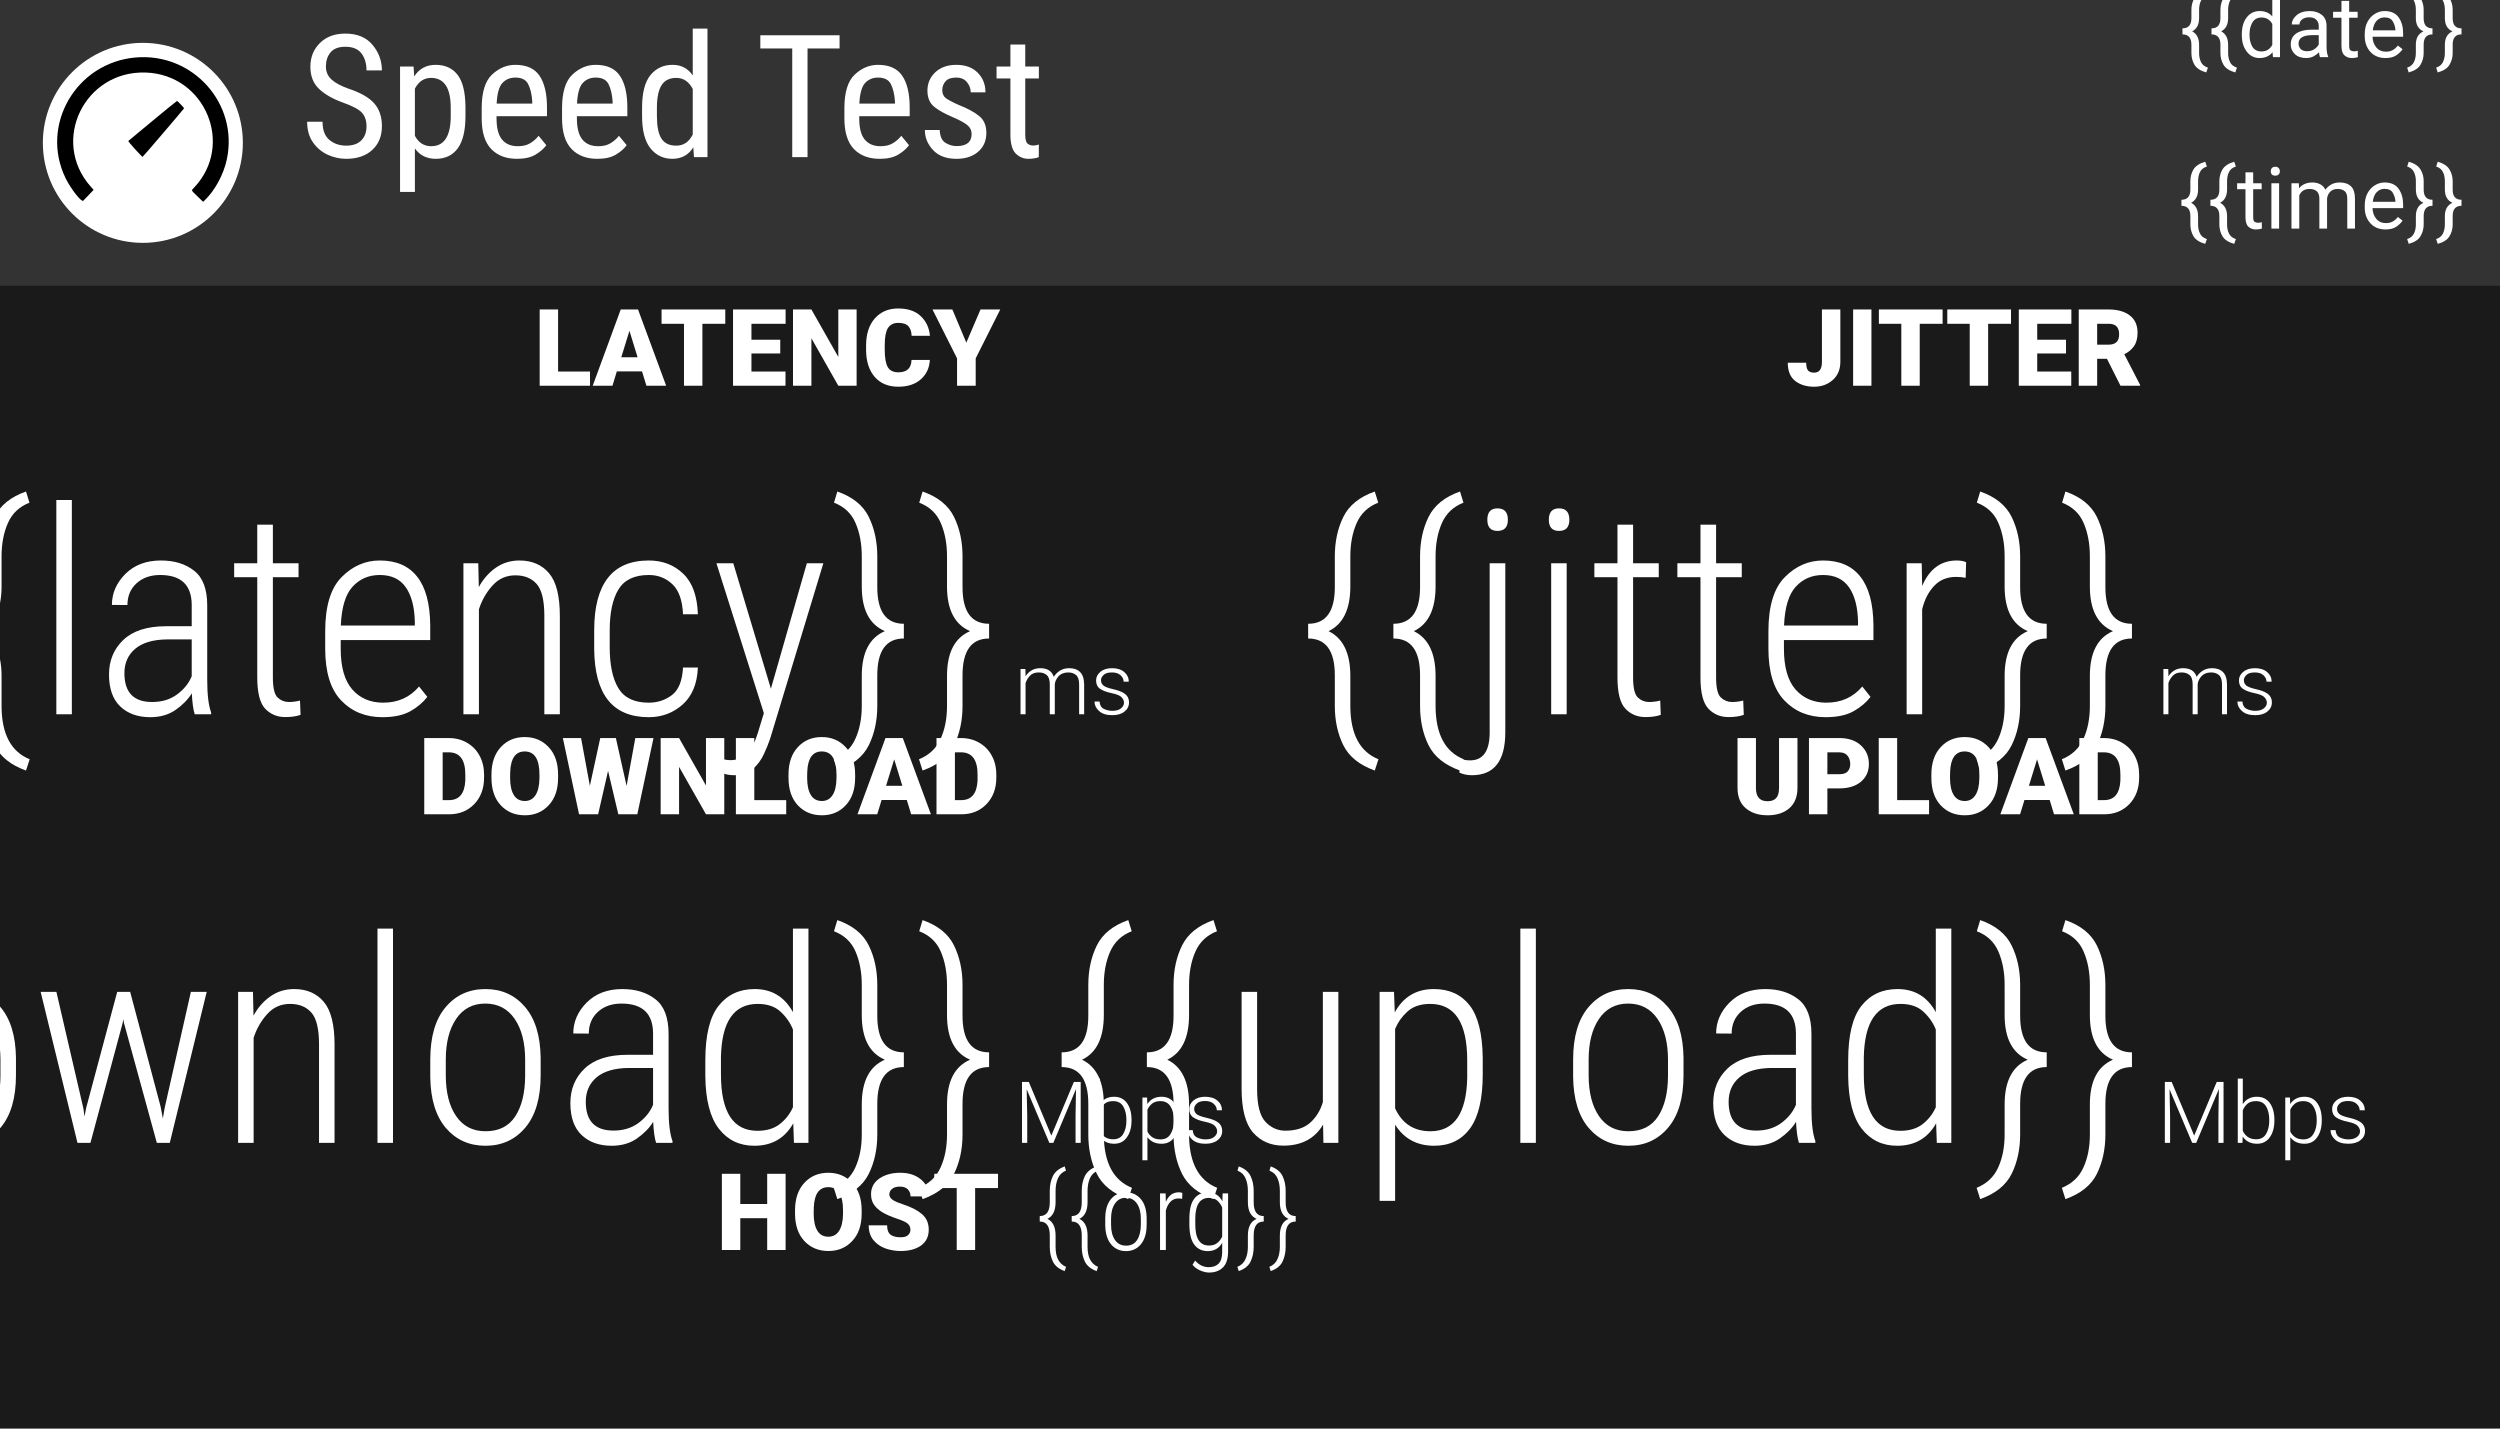
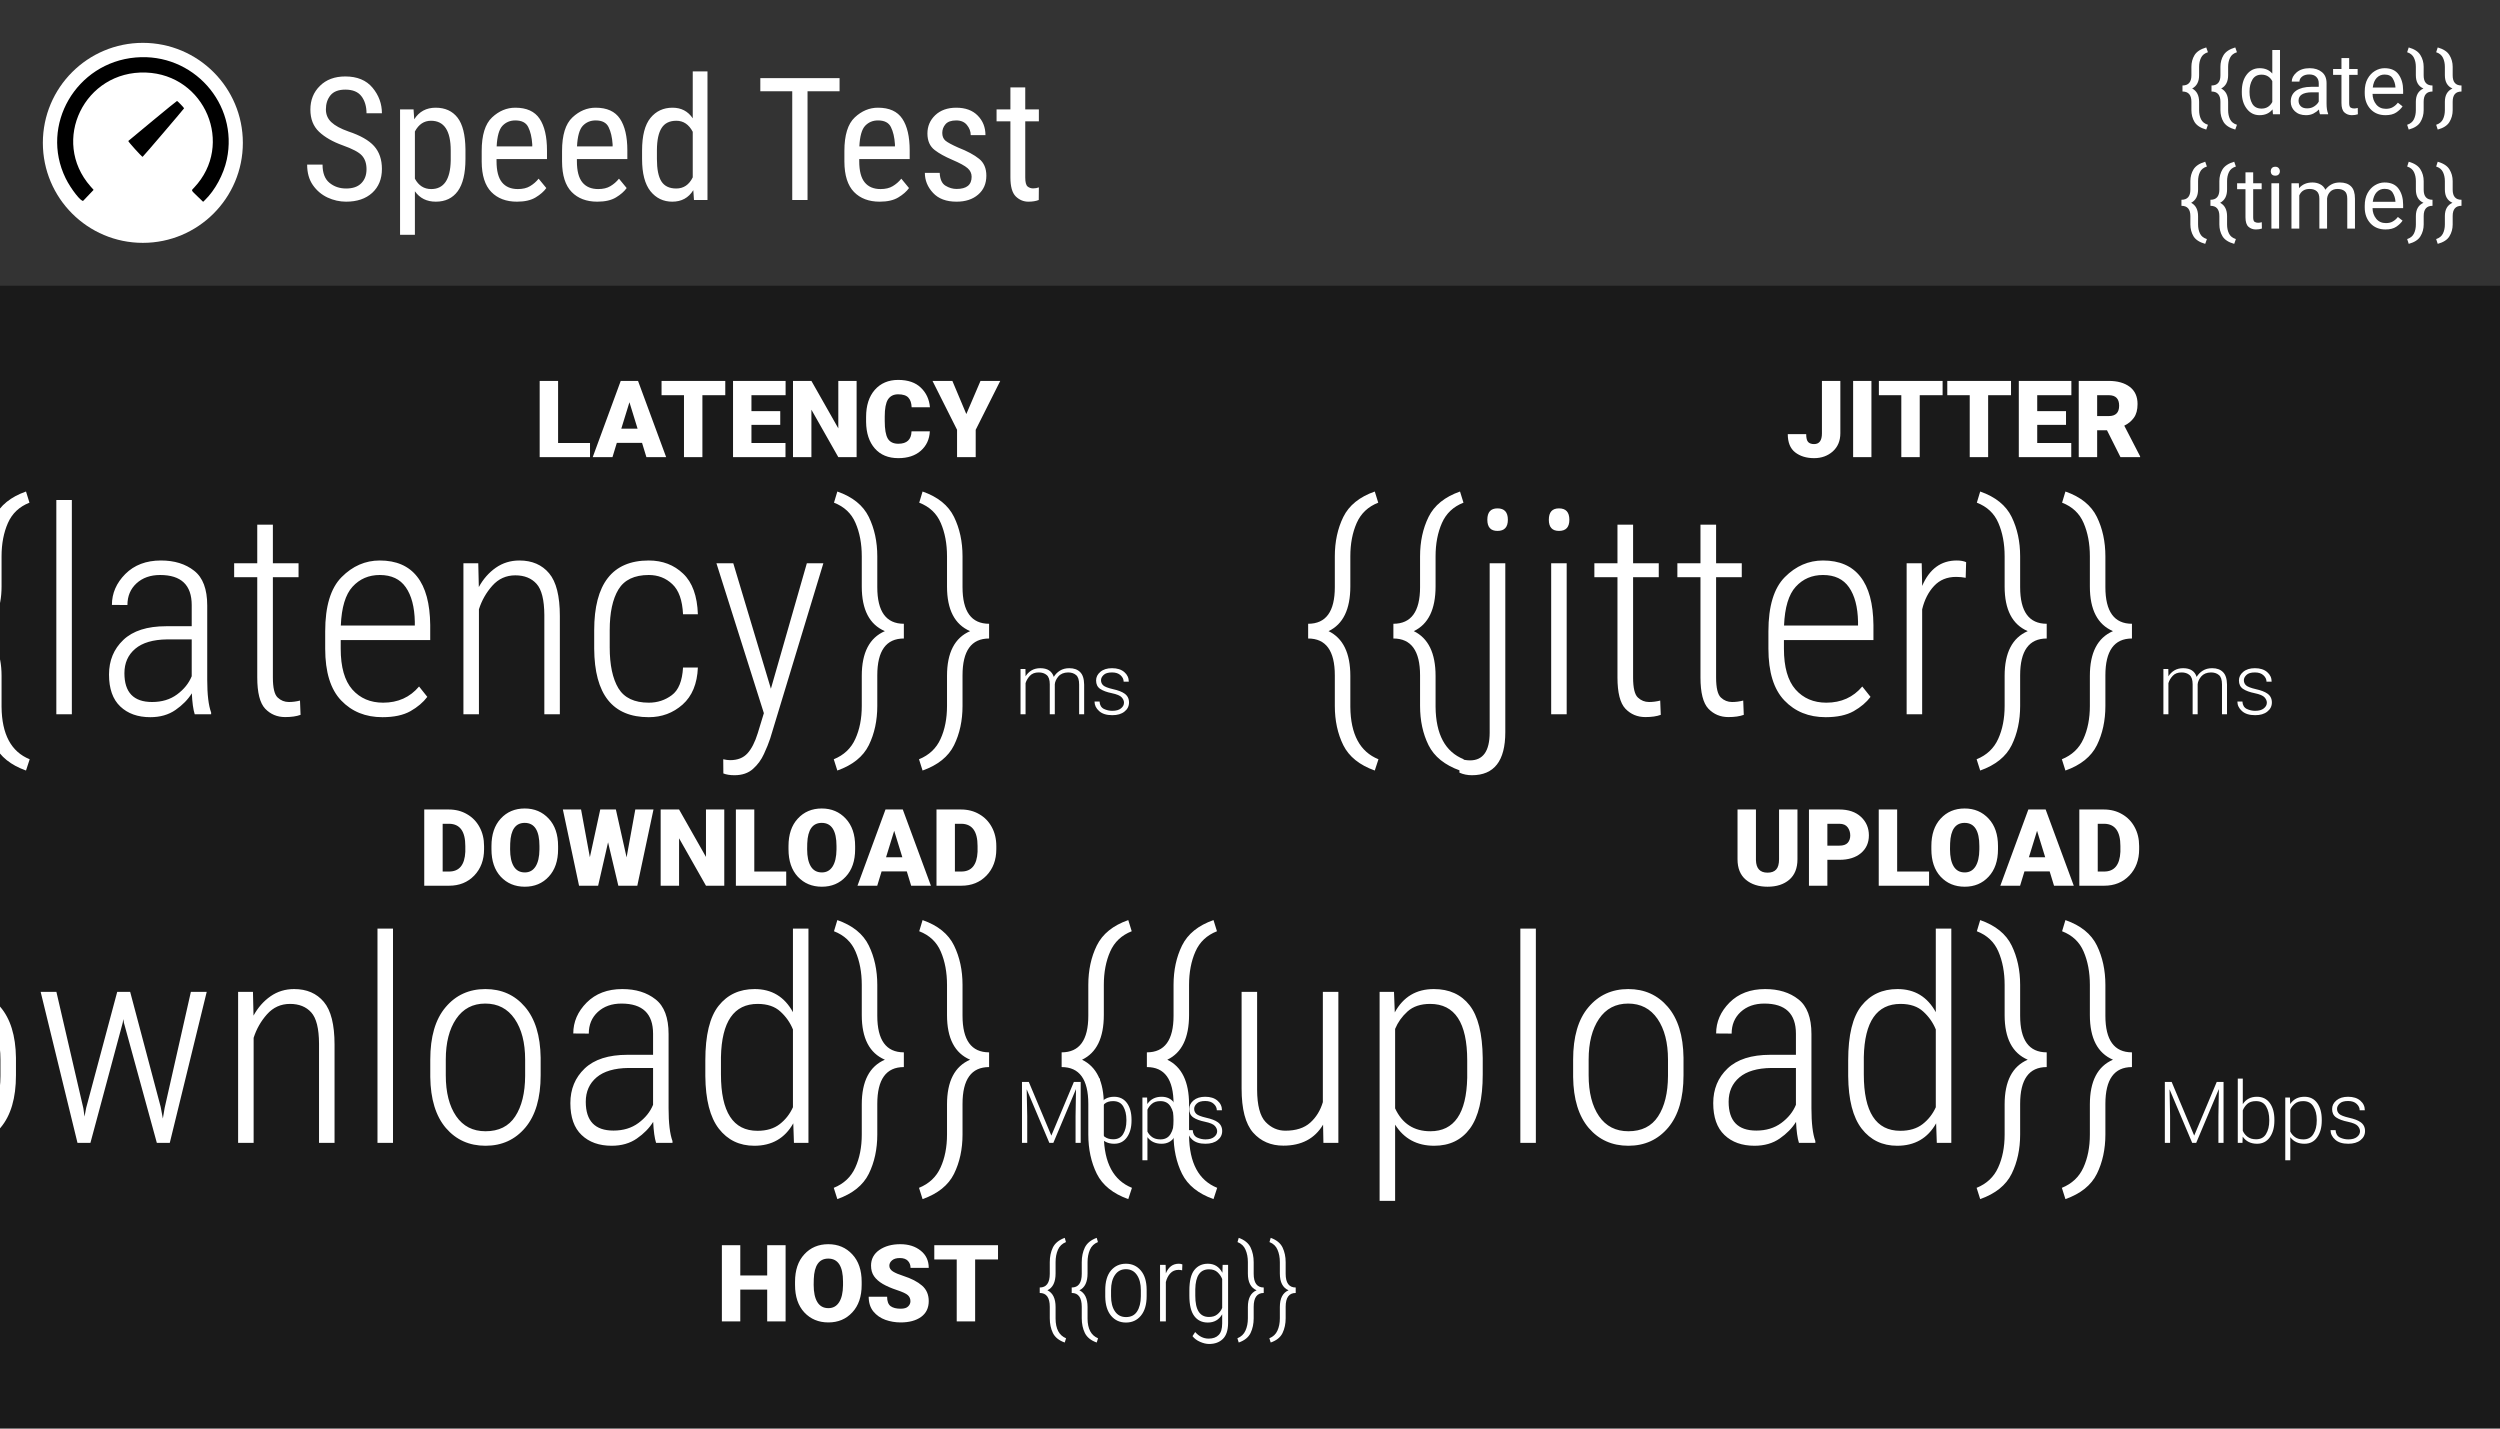
<svg xmlns="http://www.w3.org/2000/svg" width="350" height="200" font-family="Roboto" fill="#fff">
  <rect id="background" height="200" width="350" fill="#1a1a1a" />
  <g id="header">
    <rect width="350" height="40" fill="#333333" />
    <g id="logo" transform="translate(4, 4)">
      <ellipse ry="14" rx="14" cx="16" cy="16" />
      <path d="M14.984 4.047c-8.34.726-13.418 9.488-9.8 16.902.73 1.496 2.234 3.41 2.476 3.149.055-.055.399-.418.77-.809l.675-.707-.433-.488c-5.621-6.39-.836-16.242 7.75-15.938 8.305.293 12.422 10.102 6.758 16.106-.426.453-.48.304.468 1.23l.79.762.242-.234c1.422-1.372 2.625-3.602 3.074-5.696 1.668-7.8-4.75-14.976-12.77-14.277m2.387 8.86c-1.84 1.523-3.375 2.8-3.41 2.831-.063.059 1.89 2.219 2.004 2.219.05 0 5.812-6.746 5.808-6.797-.011-.082-.918-1.027-.988-1.027-.035 0-1.574 1.246-3.414 2.773" fill="#000" />
    </g>
-     <text id="title" text-anchor="start" alignment-baseline="middle" x="42" y="22" font-size="24" font-family="Roboto Condensed">Speed Test</text>
-     <text id="date" x="345" y="8" text-anchor="end" alignment-baseline="hanging" font-size="12">{{date}}</text>
-     <text id="time" x="345" y="32" text-anchor="end" alignment-baseline="baseline" font-size="12">{{time}}</text>
+     <text id="title" x="42" y="28" font-size="24" font-family="Roboto Condensed">Speed Test</text>
+     <text id="date" x="345" y="16" text-anchor="end" font-size="12">{{date}}</text>
+     <text id="time" x="345" y="32" text-anchor="end" font-size="12">{{time}}</text>
  </g>
  <g id="content" transform="translate(0, 40)">
    <g id="latency">
-       <text class="title" x="140" y="14" text-anchor="end" alignment-baseline="hanging" font-size="15px" font-family="Roboto Black">LATENCY</text>
-       <text class="value" x="140" y="60" text-anchor="end" alignment-baseline="baseline" font-size="40px" font-family="Roboto Condensed Light">{{latency}}</text>
-       <text class="unit" x="142" y="60" text-anchor="start" alignment-baseline="baseline" font-size="12px" font-family="Roboto Light">ms</text>
+       <text class="title" x="140" y="24" text-anchor="end" font-size="15px" font-family="Roboto Black">LATENCY</text>
+       <text class="value" x="140" y="60" text-anchor="end" font-size="40px" font-family="Roboto Condensed Light">{{latency}}</text>
+       <text class="unit" x="142" y="60" font-size="12px" font-family="Roboto Light">ms</text>
    </g>
    <g id="jitter">
-       <text class="title" x="300" y="14" text-anchor="end" alignment-baseline="hanging" font-size="15px" font-family="Roboto Black">JITTER</text>
-       <text class="value" x="300" y="60" text-anchor="end" alignment-baseline="baseline" font-size="40px" font-family="Roboto Condensed Light">{{jitter}}</text>
-       <text class="unit" x="302" y="60" text-anchor="start" alignment-baseline="baseline" font-size="12px" font-family="Roboto Light">ms</text>
+       <text class="title" x="300" y="24" text-anchor="end" font-size="15px" font-family="Roboto Black">JITTER</text>
+       <text class="value" x="300" y="60" text-anchor="end" font-size="40px" font-family="Roboto Condensed Light">{{jitter}}</text>
+       <text class="unit" x="302" y="60" font-size="12px" font-family="Roboto Light">ms</text>
    </g>
    <g id="download">
-       <text class="title" x="140" y="74" text-anchor="end" alignment-baseline="hanging" font-size="15px" font-family="Roboto Black">DOWNLOAD</text>
-       <text class="value" x="140" y="120" text-anchor="end" alignment-baseline="baseline" font-size="40px" font-family="Roboto Condensed Light">{{download}}</text>
-       <text class="unit" x="142" y="120" text-anchor="start" alignment-baseline="baseline" font-size="12px" font-family="Roboto Light">Mbps</text>
+       <text class="title" x="140" y="84" text-anchor="end" font-size="15px" font-family="Roboto Black">DOWNLOAD</text>
+       <text class="value" x="140" y="120" text-anchor="end" font-size="40px" font-family="Roboto Condensed Light">{{download}}</text>
+       <text class="unit" x="142" y="120" font-size="12px" font-family="Roboto Light">Mbps</text>
    </g>
    <g id="upload">
-       <text class="title" x="300" y="74" text-anchor="end" alignment-baseline="hanging" font-size="15px" font-family="Roboto Black">UPLOAD</text>
-       <text class="value" x="300" y="120" text-anchor="end" alignment-baseline="baseline" font-size="40px" font-family="Roboto Condensed Light">{{upload}}</text>
-       <text class="unit" x="302" y="120" text-anchor="start" alignment-baseline="baseline" font-size="12px" font-family="Roboto Light">Mbps</text>
+       <text class="title" x="300" y="84" text-anchor="end" font-size="15px" font-family="Roboto Black">UPLOAD</text>
+       <text class="value" x="300" y="120" text-anchor="end" font-size="40px" font-family="Roboto Condensed Light">{{upload}}</text>
+       <text class="unit" x="302" y="120" font-size="12px" font-family="Roboto Light">Mbps</text>
    </g>
    <g id="host">
-       <text class="title" x="140" y="135" text-anchor="end" alignment-baseline="hanging" font-size="15px" font-family="Roboto Black">HOST</text>
-       <text class="title" x="145" y="135" text-anchor="start" alignment-baseline="hanging" font-size="15px" font-family="Roboto Condensed Light">{{org}}</text>
+       <text class="title" x="140" y="145" text-anchor="end" font-size="15px" font-family="Roboto Black">HOST</text>
+       <text class="title" x="145" y="145" font-size="15px" font-family="Roboto Condensed Light">{{org}}</text>
    </g>
  </g>
</svg>
